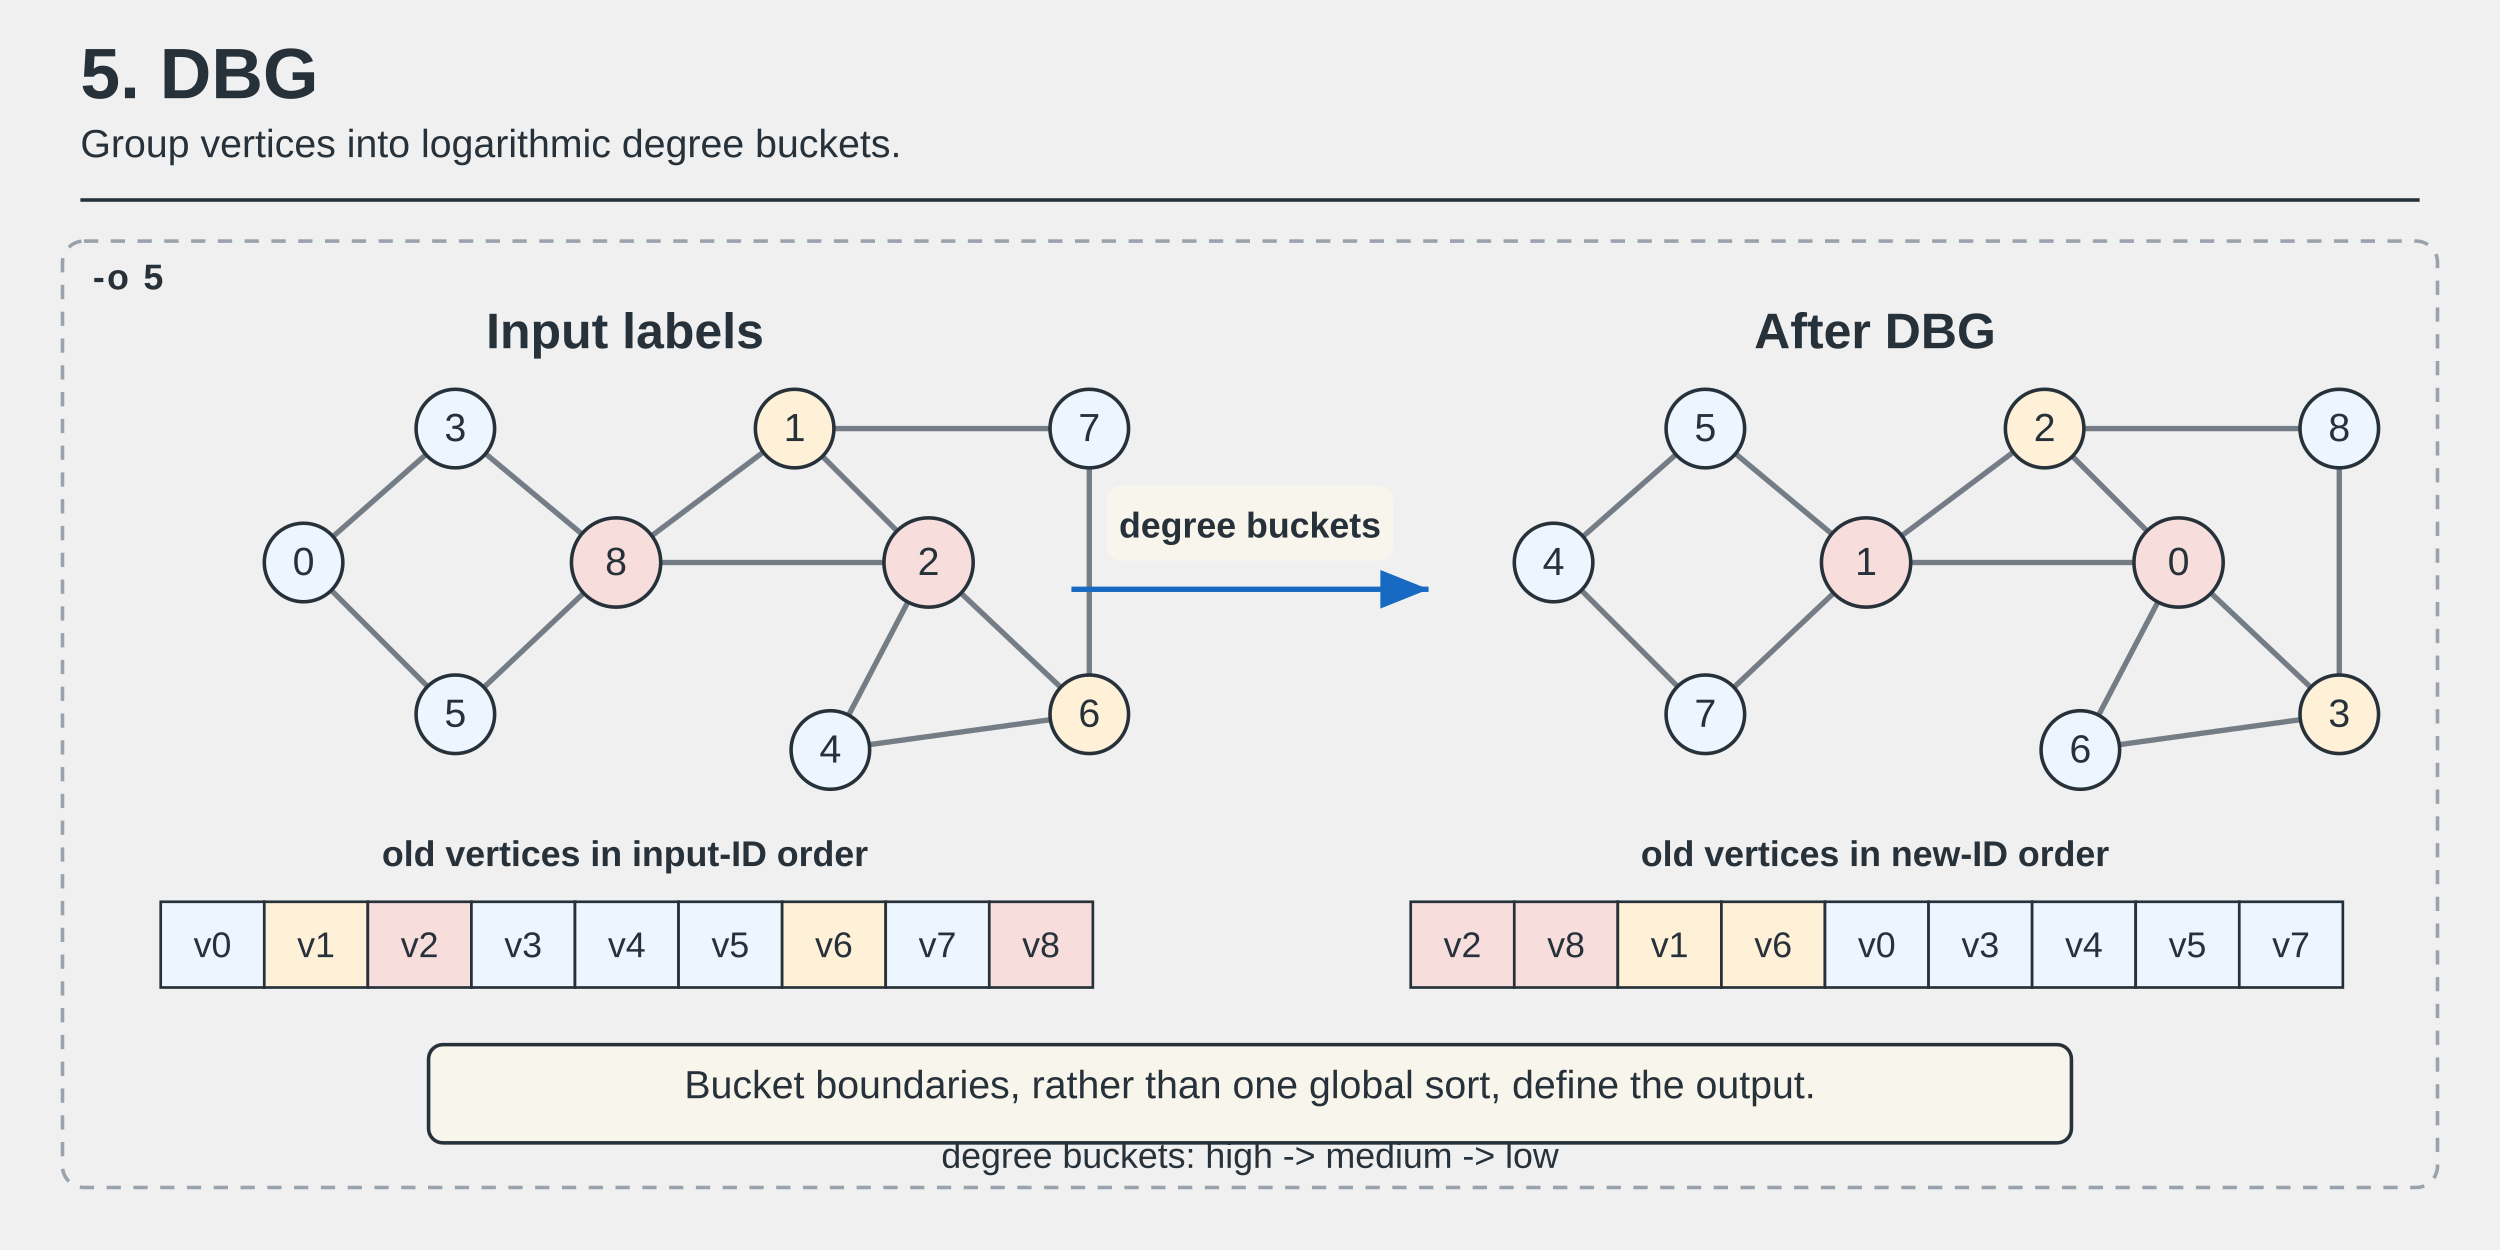
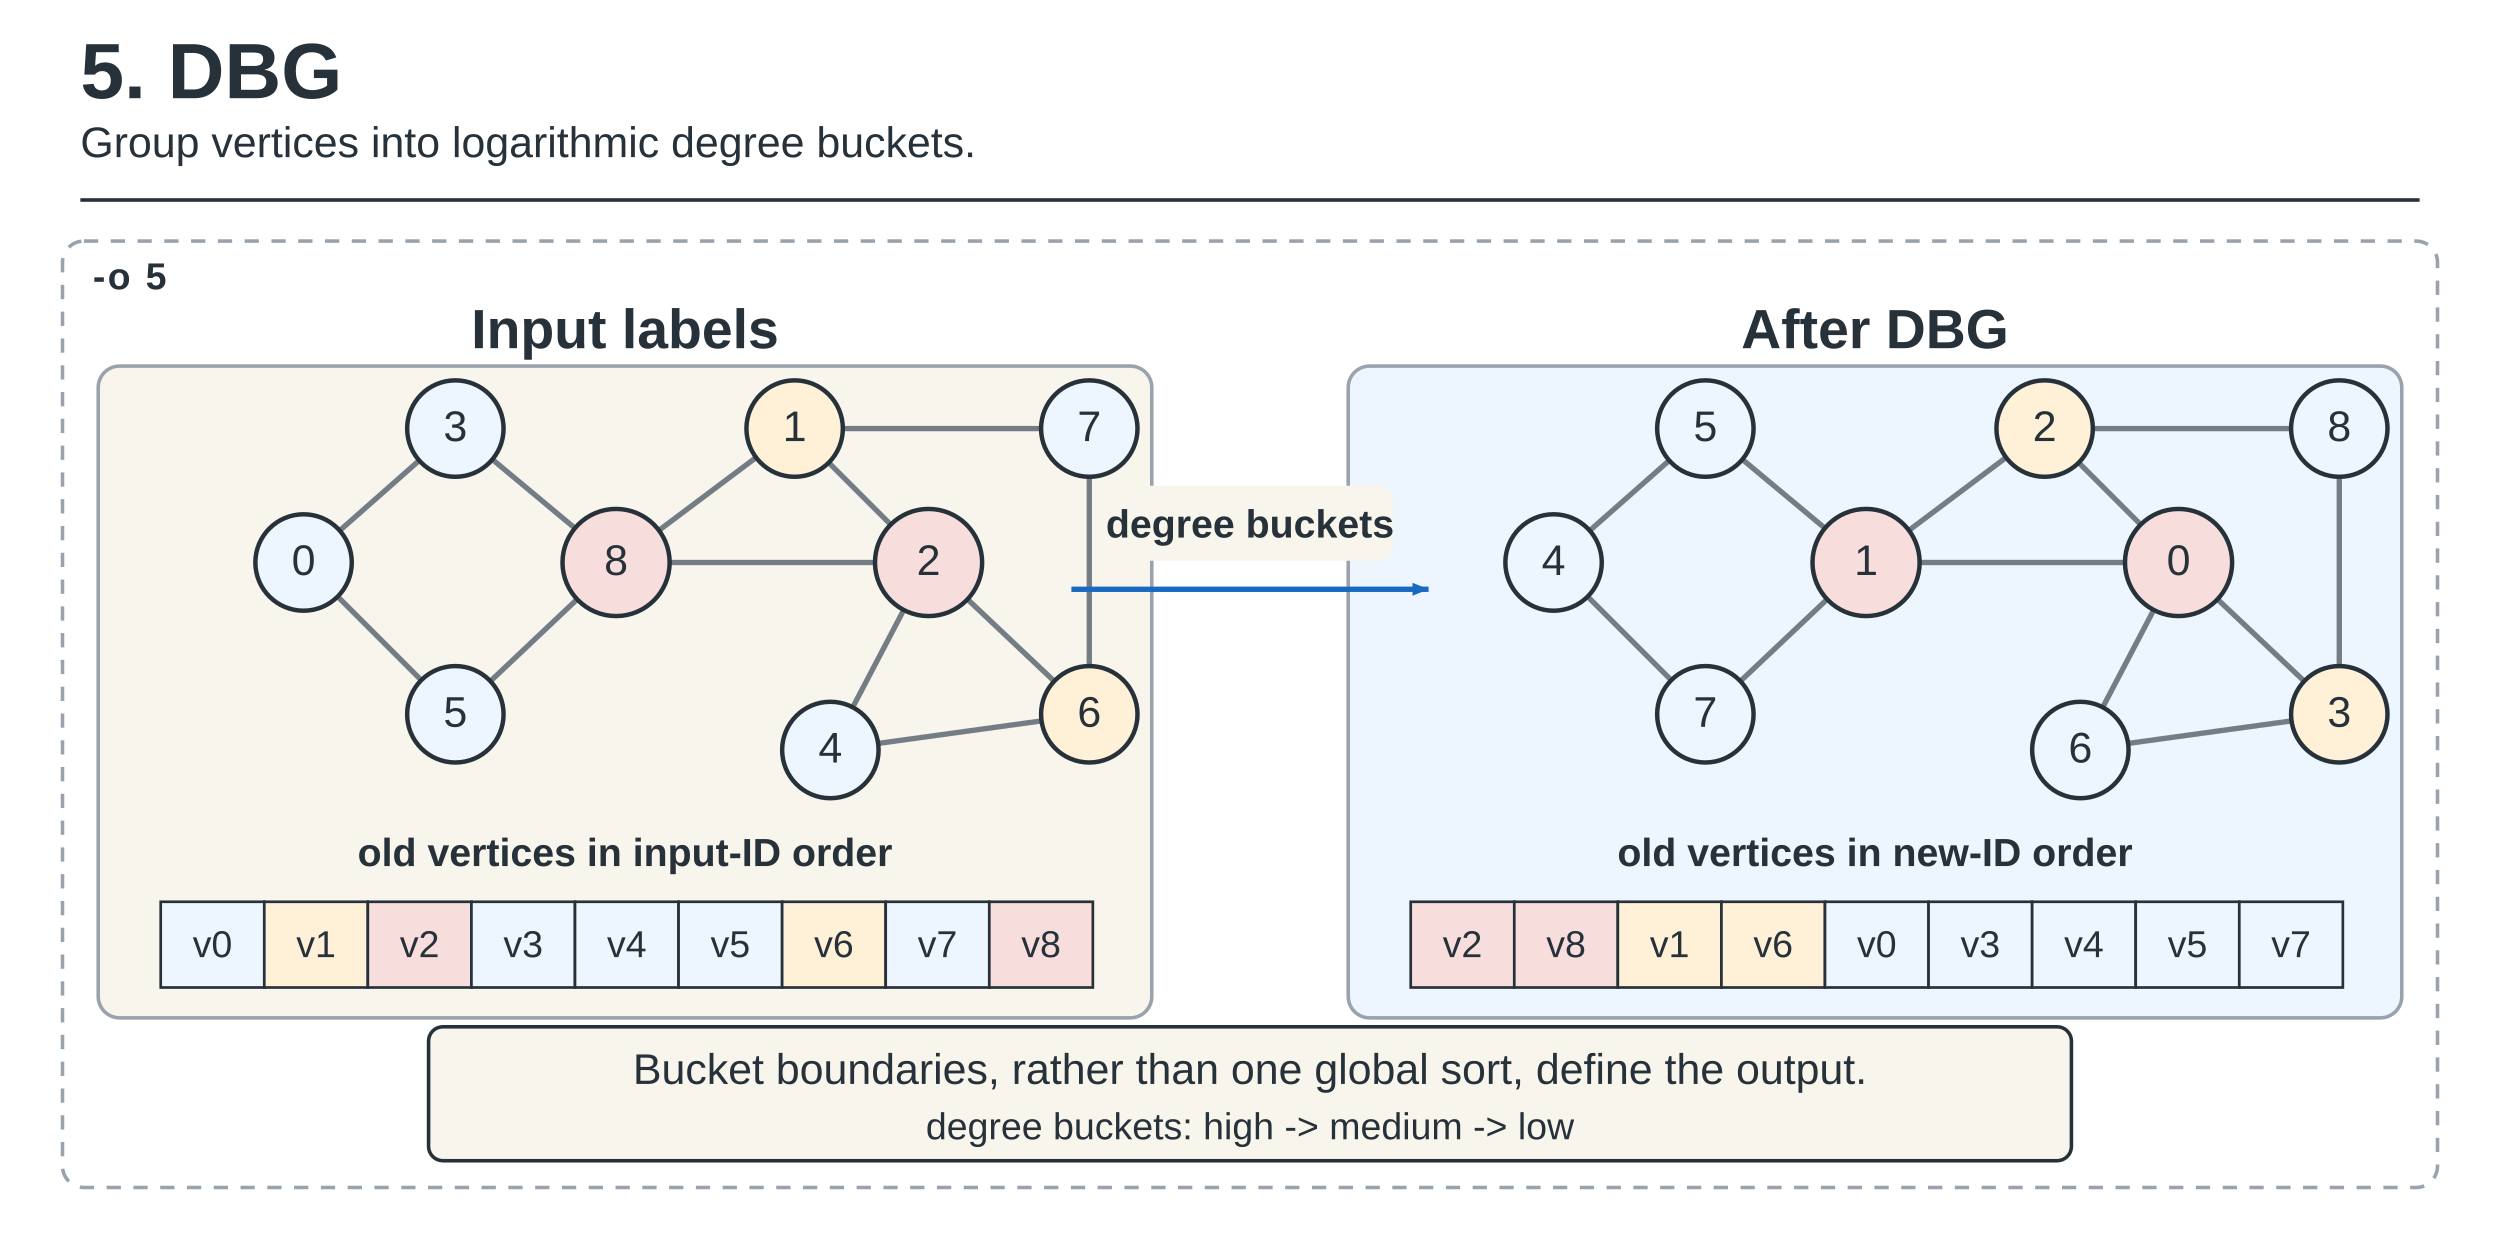
<svg xmlns="http://www.w3.org/2000/svg" width="1400" height="700" viewBox="0 0 1400 700" role="img" aria-labelledby="title desc" fill="#27313A">
  <defs>
-     <marker id="arrow" viewBox="0 0 10 8" markerWidth="9" markerHeight="8" refX="10" refY="4" orient="auto">
+     <marker id="arrow" viewBox="0 0 10 8" markerWidth="9" markerHeight="8" refX="10" refY="4" orient="auto" markerUnits="userSpaceOnUse">
      <path d="M0 0 L10 4 L0 8 Z" fill="#1769C2" />
    </marker>
-     <marker id="edge-arrow" viewBox="0 0 8 6" markerWidth="7" markerHeight="6" refX="8" refY="3" orient="auto">
+     <marker id="edge-arrow" viewBox="0 0 8 6" markerWidth="7" markerHeight="6" refX="8" refY="3" orient="auto" markerUnits="userSpaceOnUse">
      <path d="M0 0 L8 3 L0 6 Z" fill="#747D86" />
    </marker>
    <style>
      :root{color-scheme:light dark}
      @media(prefers-color-scheme:dark){
        [fill="#27313A"]{fill:#ECE7DD}[stroke="#27313A"]{stroke:#ECE7DD}
+         [fill="#FFFFFF"]{fill:#1E2327}
        [fill="#F8F6EC"]{fill:#252A2E}[fill="#EDF5FF"]{fill:#273846}
        [fill="#E7F7EA"]{fill:#24382A}[fill="#FFF0D8"]{fill:#3B3122}
        [fill="#F7DEDC"]{fill:#3D292A}[fill="#EEE9FF"]{fill:#302C3C}
        [stroke="#9AA3AD"]{stroke:#747D86}
      }
-       .sans{font-family:Arial,Helvetica,sans-serif}.title{font-size:40px;font-weight:700}
-       .subtitle{font-size:22px}.domain{font-size:20px;font-weight:700;letter-spacing:1.3px}
-       .heading{font-size:28px;font-weight:700}.body{font-size:22px}
-       .label{font-size:20px;font-weight:700}.small{font-size:20px}
+       .sans{font-family:Arial,Helvetica,sans-serif}.title{font-size:44px;font-weight:700}
+       .subtitle{font-size:24px}.domain{font-size:21px;font-weight:700;letter-spacing:1.3px}
+       .heading{font-size:31px;font-weight:700}.body{font-size:24px}
+       .label{font-size:22px;font-weight:700}.small{font-size:21px}
      .flow{fill:none;stroke:#1769C2;stroke-width:3;marker-end:url(#arrow)}
+           .graph-panel{stroke:#9AA3AD;stroke-width:2}
    </style>
  </defs>
+   <rect width="1400" height="700" fill="#FFFFFF" />
  <text x="45" y="55" class="sans title">5. DBG</text>
  <text x="45" y="88" class="sans subtitle">Group vertices into logarithmic degree buckets.</text>
  <line x1="45" y1="112" x2="1355" y2="112" stroke="#27313A" stroke-width="2" />
  <rect x="35" y="135" width="1330" height="530" rx="12" fill="none" stroke="#9AA3AD" stroke-width="2" stroke-dasharray="8 7" />
  <text x="52" y="162" class="sans domain">-o 5</text>
  <text x="350" y="195" text-anchor="middle" class="sans heading">Input labels</text>
  <text x="1050" y="195" text-anchor="middle" class="sans heading">After DBG</text>
+   <rect x="55" y="205" width="590" height="365" rx="12" fill="#F8F6EC" class="graph-panel" />
+   <rect x="755" y="205" width="590" height="365" rx="12" fill="#EDF5FF" class="graph-panel" />
  <line x1="170" y1="315" x2="255" y2="240" stroke="#747D86" stroke-width="3" />
  <line x1="170" y1="315" x2="255" y2="400" stroke="#747D86" stroke-width="3" />
  <line x1="255" y1="240" x2="345" y2="315" stroke="#747D86" stroke-width="3" />
  <line x1="255" y1="400" x2="345" y2="315" stroke="#747D86" stroke-width="3" />
  <line x1="345" y1="315" x2="445" y2="240" stroke="#747D86" stroke-width="3" />
  <line x1="345" y1="315" x2="520" y2="315" stroke="#747D86" stroke-width="3" />
  <line x1="445" y1="240" x2="520" y2="315" stroke="#747D86" stroke-width="3" />
  <line x1="445" y1="240" x2="610" y2="240" stroke="#747D86" stroke-width="3" />
  <line x1="520" y1="315" x2="465" y2="420" stroke="#747D86" stroke-width="3" />
  <line x1="520" y1="315" x2="610" y2="400" stroke="#747D86" stroke-width="3" />
  <line x1="465" y1="420" x2="610" y2="400" stroke="#747D86" stroke-width="3" />
  <line x1="610" y1="400" x2="610" y2="240" stroke="#747D86" stroke-width="3" />
-   <circle cx="170" cy="315" r="22" fill="#EDF5FF" stroke="#27313A" stroke-width="2" />
+   <circle cx="170" cy="315" r="27" fill="#EDF5FF" stroke="#27313A" stroke-width="2.5" />
  <text x="170" y="322" text-anchor="middle" class="sans body">0</text>
-   <circle cx="255" cy="240" r="22" fill="#EDF5FF" stroke="#27313A" stroke-width="2" />
+   <circle cx="255" cy="240" r="27" fill="#EDF5FF" stroke="#27313A" stroke-width="2.5" />
  <text x="255" y="247" text-anchor="middle" class="sans body">3</text>
-   <circle cx="255" cy="400" r="22" fill="#EDF5FF" stroke="#27313A" stroke-width="2" />
+   <circle cx="255" cy="400" r="27" fill="#EDF5FF" stroke="#27313A" stroke-width="2.5" />
  <text x="255" y="407" text-anchor="middle" class="sans body">5</text>
-   <circle cx="345" cy="315" r="25" fill="#F7DEDC" stroke="#27313A" stroke-width="2" />
+   <circle cx="345" cy="315" r="30" fill="#F7DEDC" stroke="#27313A" stroke-width="2.5" />
  <text x="345" y="322" text-anchor="middle" class="sans body">8</text>
-   <circle cx="445" cy="240" r="22" fill="#FFF0D8" stroke="#27313A" stroke-width="2" />
+   <circle cx="445" cy="240" r="27" fill="#FFF0D8" stroke="#27313A" stroke-width="2.5" />
  <text x="445" y="247" text-anchor="middle" class="sans body">1</text>
-   <circle cx="520" cy="315" r="25" fill="#F7DEDC" stroke="#27313A" stroke-width="2" />
+   <circle cx="520" cy="315" r="30" fill="#F7DEDC" stroke="#27313A" stroke-width="2.5" />
  <text x="520" y="322" text-anchor="middle" class="sans body">2</text>
-   <circle cx="465" cy="420" r="22" fill="#EDF5FF" stroke="#27313A" stroke-width="2" />
+   <circle cx="465" cy="420" r="27" fill="#EDF5FF" stroke="#27313A" stroke-width="2.5" />
  <text x="465" y="427" text-anchor="middle" class="sans body">4</text>
-   <circle cx="610" cy="400" r="22" fill="#FFF0D8" stroke="#27313A" stroke-width="2" />
+   <circle cx="610" cy="400" r="27" fill="#FFF0D8" stroke="#27313A" stroke-width="2.5" />
  <text x="610" y="407" text-anchor="middle" class="sans body">6</text>
-   <circle cx="610" cy="240" r="22" fill="#EDF5FF" stroke="#27313A" stroke-width="2" />
+   <circle cx="610" cy="240" r="27" fill="#EDF5FF" stroke="#27313A" stroke-width="2.5" />
  <text x="610" y="247" text-anchor="middle" class="sans body">7</text>
  <path d="M600 330 H800" class="flow" />
  <rect x="620" y="272" width="160" height="42" rx="8" fill="#F8F6EC" />
  <text x="700" y="301" text-anchor="middle" class="sans label">degree buckets</text>
  <line x1="870" y1="315" x2="955" y2="240" stroke="#747D86" stroke-width="3" />
  <line x1="870" y1="315" x2="955" y2="400" stroke="#747D86" stroke-width="3" />
  <line x1="955" y1="240" x2="1045" y2="315" stroke="#747D86" stroke-width="3" />
  <line x1="955" y1="400" x2="1045" y2="315" stroke="#747D86" stroke-width="3" />
  <line x1="1045" y1="315" x2="1145" y2="240" stroke="#747D86" stroke-width="3" />
  <line x1="1045" y1="315" x2="1220" y2="315" stroke="#747D86" stroke-width="3" />
  <line x1="1145" y1="240" x2="1220" y2="315" stroke="#747D86" stroke-width="3" />
  <line x1="1145" y1="240" x2="1310" y2="240" stroke="#747D86" stroke-width="3" />
  <line x1="1220" y1="315" x2="1165" y2="420" stroke="#747D86" stroke-width="3" />
  <line x1="1220" y1="315" x2="1310" y2="400" stroke="#747D86" stroke-width="3" />
  <line x1="1165" y1="420" x2="1310" y2="400" stroke="#747D86" stroke-width="3" />
  <line x1="1310" y1="400" x2="1310" y2="240" stroke="#747D86" stroke-width="3" />
-   <circle cx="870" cy="315" r="22" fill="#EDF5FF" stroke="#27313A" stroke-width="2" />
+   <circle cx="870" cy="315" r="27" fill="#EDF5FF" stroke="#27313A" stroke-width="2.5" />
  <text x="870" y="322" text-anchor="middle" class="sans body">4</text>
-   <circle cx="955" cy="240" r="22" fill="#EDF5FF" stroke="#27313A" stroke-width="2" />
+   <circle cx="955" cy="240" r="27" fill="#EDF5FF" stroke="#27313A" stroke-width="2.5" />
  <text x="955" y="247" text-anchor="middle" class="sans body">5</text>
-   <circle cx="955" cy="400" r="22" fill="#EDF5FF" stroke="#27313A" stroke-width="2" />
+   <circle cx="955" cy="400" r="27" fill="#EDF5FF" stroke="#27313A" stroke-width="2.5" />
  <text x="955" y="407" text-anchor="middle" class="sans body">7</text>
-   <circle cx="1045" cy="315" r="25" fill="#F7DEDC" stroke="#27313A" stroke-width="2" />
+   <circle cx="1045" cy="315" r="30" fill="#F7DEDC" stroke="#27313A" stroke-width="2.5" />
  <text x="1045" y="322" text-anchor="middle" class="sans body">1</text>
-   <circle cx="1145" cy="240" r="22" fill="#FFF0D8" stroke="#27313A" stroke-width="2" />
+   <circle cx="1145" cy="240" r="27" fill="#FFF0D8" stroke="#27313A" stroke-width="2.5" />
  <text x="1145" y="247" text-anchor="middle" class="sans body">2</text>
-   <circle cx="1220" cy="315" r="25" fill="#F7DEDC" stroke="#27313A" stroke-width="2" />
+   <circle cx="1220" cy="315" r="30" fill="#F7DEDC" stroke="#27313A" stroke-width="2.5" />
  <text x="1220" y="322" text-anchor="middle" class="sans body">0</text>
-   <circle cx="1165" cy="420" r="22" fill="#EDF5FF" stroke="#27313A" stroke-width="2" />
+   <circle cx="1165" cy="420" r="27" fill="#EDF5FF" stroke="#27313A" stroke-width="2.5" />
  <text x="1165" y="427" text-anchor="middle" class="sans body">6</text>
-   <circle cx="1310" cy="400" r="22" fill="#FFF0D8" stroke="#27313A" stroke-width="2" />
+   <circle cx="1310" cy="400" r="27" fill="#FFF0D8" stroke="#27313A" stroke-width="2.5" />
  <text x="1310" y="407" text-anchor="middle" class="sans body">3</text>
-   <circle cx="1310" cy="240" r="22" fill="#EDF5FF" stroke="#27313A" stroke-width="2" />
+   <circle cx="1310" cy="240" r="27" fill="#EDF5FF" stroke="#27313A" stroke-width="2.5" />
  <text x="1310" y="247" text-anchor="middle" class="sans body">8</text>
  <text x="350" y="485" text-anchor="middle" class="sans label">old vertices in input-ID order</text>
  <text x="1050" y="485" text-anchor="middle" class="sans label">old vertices in new-ID order</text>
  <rect x="90" y="505" width="58" height="48" fill="#EDF5FF" stroke="#27313A" stroke-width="1.5" />
  <text x="119" y="536" text-anchor="middle" class="sans small">v0</text>
  <rect x="148" y="505" width="58" height="48" fill="#FFF0D8" stroke="#27313A" stroke-width="1.5" />
  <text x="177" y="536" text-anchor="middle" class="sans small">v1</text>
  <rect x="206" y="505" width="58" height="48" fill="#F7DEDC" stroke="#27313A" stroke-width="1.5" />
  <text x="235" y="536" text-anchor="middle" class="sans small">v2</text>
  <rect x="264" y="505" width="58" height="48" fill="#EDF5FF" stroke="#27313A" stroke-width="1.5" />
  <text x="293" y="536" text-anchor="middle" class="sans small">v3</text>
  <rect x="322" y="505" width="58" height="48" fill="#EDF5FF" stroke="#27313A" stroke-width="1.5" />
  <text x="351" y="536" text-anchor="middle" class="sans small">v4</text>
  <rect x="380" y="505" width="58" height="48" fill="#EDF5FF" stroke="#27313A" stroke-width="1.5" />
  <text x="409" y="536" text-anchor="middle" class="sans small">v5</text>
  <rect x="438" y="505" width="58" height="48" fill="#FFF0D8" stroke="#27313A" stroke-width="1.5" />
  <text x="467" y="536" text-anchor="middle" class="sans small">v6</text>
  <rect x="496" y="505" width="58" height="48" fill="#EDF5FF" stroke="#27313A" stroke-width="1.5" />
  <text x="525" y="536" text-anchor="middle" class="sans small">v7</text>
  <rect x="554" y="505" width="58" height="48" fill="#F7DEDC" stroke="#27313A" stroke-width="1.5" />
  <text x="583" y="536" text-anchor="middle" class="sans small">v8</text>
  <rect x="790" y="505" width="58" height="48" fill="#F7DEDC" stroke="#27313A" stroke-width="1.5" />
  <text x="819" y="536" text-anchor="middle" class="sans small">v2</text>
  <rect x="848" y="505" width="58" height="48" fill="#F7DEDC" stroke="#27313A" stroke-width="1.5" />
  <text x="877" y="536" text-anchor="middle" class="sans small">v8</text>
  <rect x="906" y="505" width="58" height="48" fill="#FFF0D8" stroke="#27313A" stroke-width="1.5" />
  <text x="935" y="536" text-anchor="middle" class="sans small">v1</text>
  <rect x="964" y="505" width="58" height="48" fill="#FFF0D8" stroke="#27313A" stroke-width="1.5" />
  <text x="993" y="536" text-anchor="middle" class="sans small">v6</text>
  <rect x="1022" y="505" width="58" height="48" fill="#EDF5FF" stroke="#27313A" stroke-width="1.5" />
  <text x="1051" y="536" text-anchor="middle" class="sans small">v0</text>
  <rect x="1080" y="505" width="58" height="48" fill="#EDF5FF" stroke="#27313A" stroke-width="1.5" />
  <text x="1109" y="536" text-anchor="middle" class="sans small">v3</text>
  <rect x="1138" y="505" width="58" height="48" fill="#EDF5FF" stroke="#27313A" stroke-width="1.5" />
  <text x="1167" y="536" text-anchor="middle" class="sans small">v4</text>
  <rect x="1196" y="505" width="58" height="48" fill="#EDF5FF" stroke="#27313A" stroke-width="1.5" />
  <text x="1225" y="536" text-anchor="middle" class="sans small">v5</text>
  <rect x="1254" y="505" width="58" height="48" fill="#EDF5FF" stroke="#27313A" stroke-width="1.5" />
  <text x="1283" y="536" text-anchor="middle" class="sans small">v7</text>
-   <rect x="240" y="585" width="920" height="55" rx="8" fill="#F8F6EC" stroke="#27313A" stroke-width="2" />
-   <text x="700" y="615" text-anchor="middle" class="sans body">Bucket boundaries, rather than one global sort, define the output.</text>
-   <text x="700" y="654" text-anchor="middle" class="sans small">degree buckets: high -&gt; medium -&gt; low</text>
+   <rect x="240" y="575" width="920" height="75" rx="8" fill="#F8F6EC" stroke="#27313A" stroke-width="2" />
+   <text x="700" y="607" text-anchor="middle" class="sans body">Bucket boundaries, rather than one global sort, define the output.</text>
+   <text x="700" y="638" text-anchor="middle" class="sans small">degree buckets: high -&gt; medium -&gt; low</text>
</svg>
